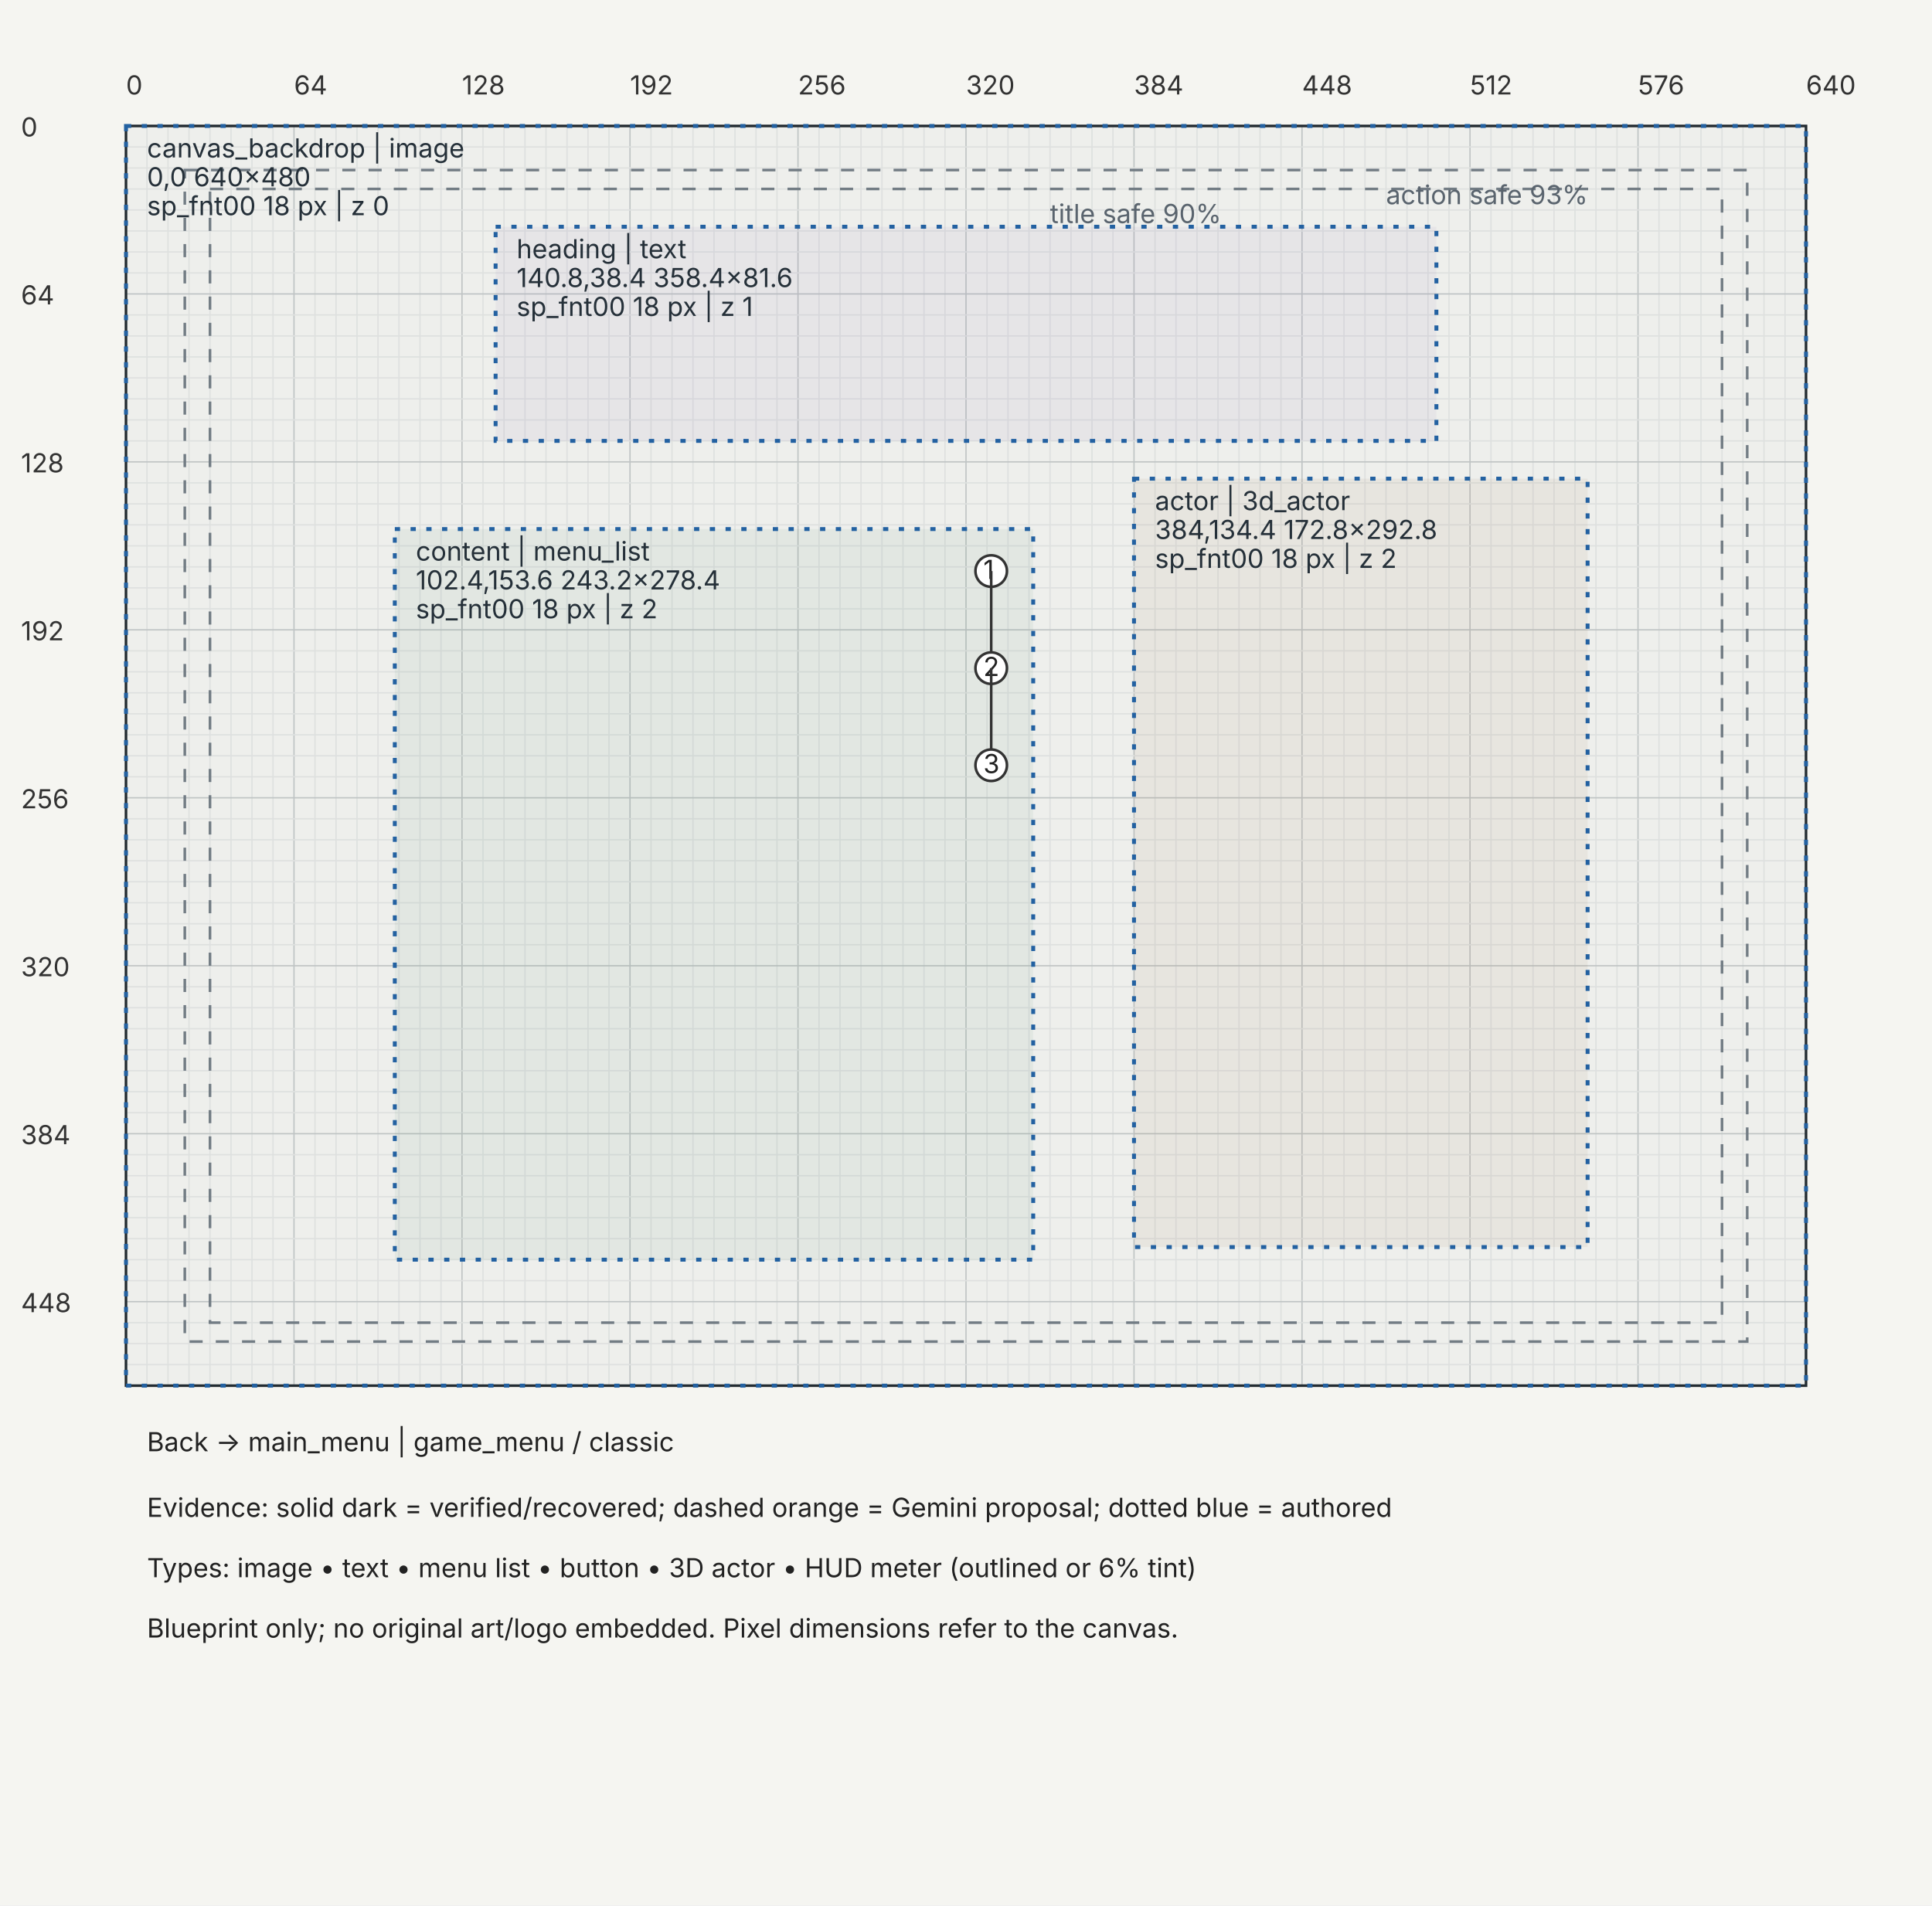
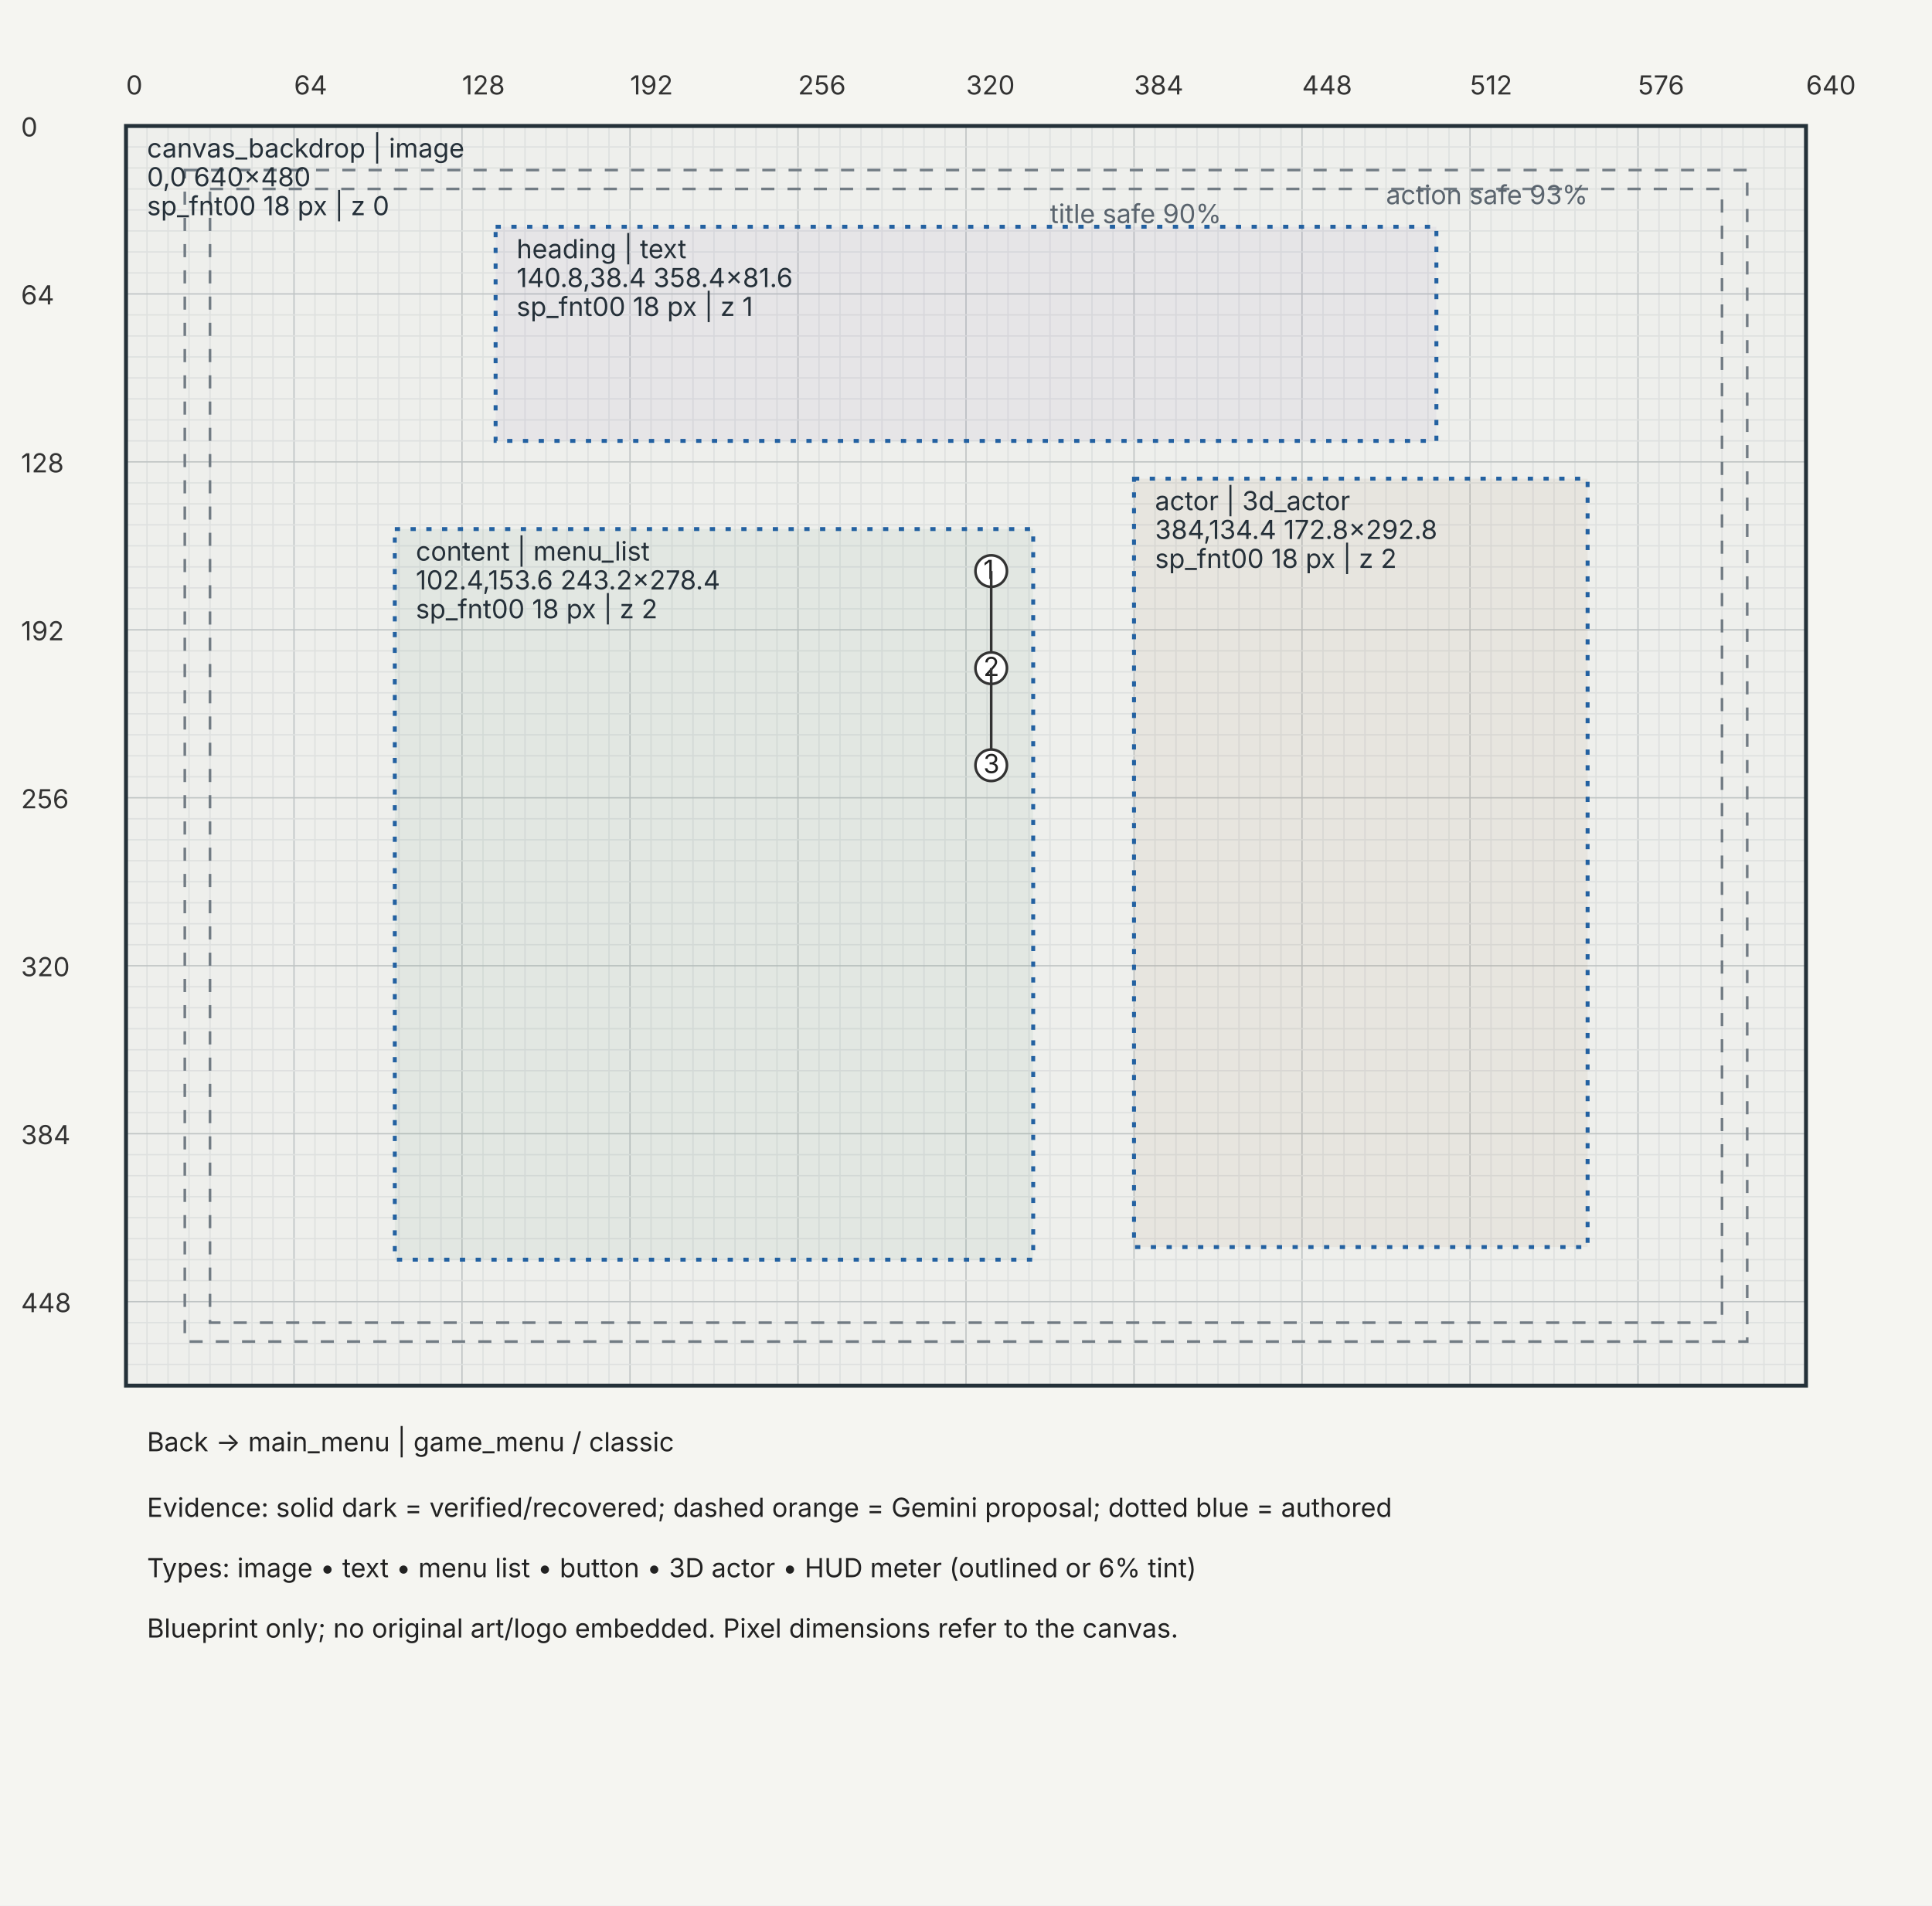
<svg xmlns="http://www.w3.org/2000/svg" width="736" height="726" viewBox="0 0 736 726">
  <rect width="100%" height="100%" fill="#f5f5f1" />
  <defs>
    <marker id="arrow" markerWidth="6" markerHeight="6" refX="5" refY="3" orient="auto">
      <path d="M0,0 L6,3 L0,6" fill="#333" />
    </marker>
  </defs>
  <g transform="translate(48,48)" font-family="Segoe UI,Inter,sans-serif" font-size="10">
    <path d="M0,0 V480" stroke="#c4c8c7" stroke-width="0.5" />
    <path d="M8,0 V480" stroke="#e4e6e3" stroke-width="0.5" />
    <path d="M16,0 V480" stroke="#e4e6e3" stroke-width="0.5" />
    <path d="M24,0 V480" stroke="#e4e6e3" stroke-width="0.5" />
    <path d="M32,0 V480" stroke="#e4e6e3" stroke-width="0.5" />
    <path d="M40,0 V480" stroke="#e4e6e3" stroke-width="0.5" />
    <path d="M48,0 V480" stroke="#e4e6e3" stroke-width="0.5" />
    <path d="M56,0 V480" stroke="#e4e6e3" stroke-width="0.5" />
    <path d="M64,0 V480" stroke="#c4c8c7" stroke-width="0.5" />
    <path d="M72,0 V480" stroke="#e4e6e3" stroke-width="0.5" />
    <path d="M80,0 V480" stroke="#e4e6e3" stroke-width="0.5" />
    <path d="M88,0 V480" stroke="#e4e6e3" stroke-width="0.5" />
    <path d="M96,0 V480" stroke="#e4e6e3" stroke-width="0.5" />
    <path d="M104,0 V480" stroke="#e4e6e3" stroke-width="0.5" />
    <path d="M112,0 V480" stroke="#e4e6e3" stroke-width="0.5" />
    <path d="M120,0 V480" stroke="#e4e6e3" stroke-width="0.5" />
    <path d="M128,0 V480" stroke="#c4c8c7" stroke-width="0.5" />
    <path d="M136,0 V480" stroke="#e4e6e3" stroke-width="0.5" />
    <path d="M144,0 V480" stroke="#e4e6e3" stroke-width="0.5" />
    <path d="M152,0 V480" stroke="#e4e6e3" stroke-width="0.5" />
    <path d="M160,0 V480" stroke="#e4e6e3" stroke-width="0.5" />
    <path d="M168,0 V480" stroke="#e4e6e3" stroke-width="0.5" />
    <path d="M176,0 V480" stroke="#e4e6e3" stroke-width="0.5" />
    <path d="M184,0 V480" stroke="#e4e6e3" stroke-width="0.5" />
    <path d="M192,0 V480" stroke="#c4c8c7" stroke-width="0.5" />
    <path d="M200,0 V480" stroke="#e4e6e3" stroke-width="0.5" />
    <path d="M208,0 V480" stroke="#e4e6e3" stroke-width="0.5" />
    <path d="M216,0 V480" stroke="#e4e6e3" stroke-width="0.5" />
    <path d="M224,0 V480" stroke="#e4e6e3" stroke-width="0.5" />
    <path d="M232,0 V480" stroke="#e4e6e3" stroke-width="0.5" />
    <path d="M240,0 V480" stroke="#e4e6e3" stroke-width="0.5" />
    <path d="M248,0 V480" stroke="#e4e6e3" stroke-width="0.5" />
    <path d="M256,0 V480" stroke="#c4c8c7" stroke-width="0.5" />
    <path d="M264,0 V480" stroke="#e4e6e3" stroke-width="0.5" />
    <path d="M272,0 V480" stroke="#e4e6e3" stroke-width="0.5" />
    <path d="M280,0 V480" stroke="#e4e6e3" stroke-width="0.5" />
    <path d="M288,0 V480" stroke="#e4e6e3" stroke-width="0.5" />
    <path d="M296,0 V480" stroke="#e4e6e3" stroke-width="0.5" />
    <path d="M304,0 V480" stroke="#e4e6e3" stroke-width="0.5" />
    <path d="M312,0 V480" stroke="#e4e6e3" stroke-width="0.5" />
    <path d="M320,0 V480" stroke="#c4c8c7" stroke-width="0.5" />
    <path d="M328,0 V480" stroke="#e4e6e3" stroke-width="0.5" />
    <path d="M336,0 V480" stroke="#e4e6e3" stroke-width="0.5" />
    <path d="M344,0 V480" stroke="#e4e6e3" stroke-width="0.5" />
    <path d="M352,0 V480" stroke="#e4e6e3" stroke-width="0.5" />
    <path d="M360,0 V480" stroke="#e4e6e3" stroke-width="0.5" />
    <path d="M368,0 V480" stroke="#e4e6e3" stroke-width="0.5" />
    <path d="M376,0 V480" stroke="#e4e6e3" stroke-width="0.5" />
    <path d="M384,0 V480" stroke="#c4c8c7" stroke-width="0.5" />
    <path d="M392,0 V480" stroke="#e4e6e3" stroke-width="0.5" />
    <path d="M400,0 V480" stroke="#e4e6e3" stroke-width="0.5" />
    <path d="M408,0 V480" stroke="#e4e6e3" stroke-width="0.5" />
    <path d="M416,0 V480" stroke="#e4e6e3" stroke-width="0.5" />
    <path d="M424,0 V480" stroke="#e4e6e3" stroke-width="0.5" />
    <path d="M432,0 V480" stroke="#e4e6e3" stroke-width="0.5" />
    <path d="M440,0 V480" stroke="#e4e6e3" stroke-width="0.5" />
    <path d="M448,0 V480" stroke="#c4c8c7" stroke-width="0.5" />
    <path d="M456,0 V480" stroke="#e4e6e3" stroke-width="0.5" />
    <path d="M464,0 V480" stroke="#e4e6e3" stroke-width="0.5" />
    <path d="M472,0 V480" stroke="#e4e6e3" stroke-width="0.5" />
    <path d="M480,0 V480" stroke="#e4e6e3" stroke-width="0.5" />
    <path d="M488,0 V480" stroke="#e4e6e3" stroke-width="0.5" />
    <path d="M496,0 V480" stroke="#e4e6e3" stroke-width="0.5" />
    <path d="M504,0 V480" stroke="#e4e6e3" stroke-width="0.5" />
    <path d="M512,0 V480" stroke="#c4c8c7" stroke-width="0.5" />
    <path d="M520,0 V480" stroke="#e4e6e3" stroke-width="0.5" />
    <path d="M528,0 V480" stroke="#e4e6e3" stroke-width="0.5" />
    <path d="M536,0 V480" stroke="#e4e6e3" stroke-width="0.5" />
    <path d="M544,0 V480" stroke="#e4e6e3" stroke-width="0.5" />
    <path d="M552,0 V480" stroke="#e4e6e3" stroke-width="0.5" />
    <path d="M560,0 V480" stroke="#e4e6e3" stroke-width="0.5" />
    <path d="M568,0 V480" stroke="#e4e6e3" stroke-width="0.5" />
    <path d="M576,0 V480" stroke="#c4c8c7" stroke-width="0.5" />
    <path d="M584,0 V480" stroke="#e4e6e3" stroke-width="0.5" />
    <path d="M592,0 V480" stroke="#e4e6e3" stroke-width="0.5" />
    <path d="M600,0 V480" stroke="#e4e6e3" stroke-width="0.5" />
    <path d="M608,0 V480" stroke="#e4e6e3" stroke-width="0.5" />
    <path d="M616,0 V480" stroke="#e4e6e3" stroke-width="0.5" />
    <path d="M624,0 V480" stroke="#e4e6e3" stroke-width="0.5" />
    <path d="M632,0 V480" stroke="#e4e6e3" stroke-width="0.5" />
    <path d="M640,0 V480" stroke="#c4c8c7" stroke-width="0.5" />
    <path d="M0,0 H640" stroke="#c4c8c7" stroke-width="0.5" />
    <path d="M0,8 H640" stroke="#e4e6e3" stroke-width="0.5" />
    <path d="M0,16 H640" stroke="#e4e6e3" stroke-width="0.5" />
    <path d="M0,24 H640" stroke="#e4e6e3" stroke-width="0.5" />
    <path d="M0,32 H640" stroke="#e4e6e3" stroke-width="0.5" />
    <path d="M0,40 H640" stroke="#e4e6e3" stroke-width="0.5" />
    <path d="M0,48 H640" stroke="#e4e6e3" stroke-width="0.5" />
    <path d="M0,56 H640" stroke="#e4e6e3" stroke-width="0.5" />
    <path d="M0,64 H640" stroke="#c4c8c7" stroke-width="0.5" />
    <path d="M0,72 H640" stroke="#e4e6e3" stroke-width="0.5" />
    <path d="M0,80 H640" stroke="#e4e6e3" stroke-width="0.5" />
    <path d="M0,88 H640" stroke="#e4e6e3" stroke-width="0.5" />
    <path d="M0,96 H640" stroke="#e4e6e3" stroke-width="0.5" />
    <path d="M0,104 H640" stroke="#e4e6e3" stroke-width="0.5" />
    <path d="M0,112 H640" stroke="#e4e6e3" stroke-width="0.5" />
    <path d="M0,120 H640" stroke="#e4e6e3" stroke-width="0.5" />
    <path d="M0,128 H640" stroke="#c4c8c7" stroke-width="0.5" />
    <path d="M0,136 H640" stroke="#e4e6e3" stroke-width="0.5" />
    <path d="M0,144 H640" stroke="#e4e6e3" stroke-width="0.5" />
    <path d="M0,152 H640" stroke="#e4e6e3" stroke-width="0.5" />
    <path d="M0,160 H640" stroke="#e4e6e3" stroke-width="0.5" />
    <path d="M0,168 H640" stroke="#e4e6e3" stroke-width="0.5" />
    <path d="M0,176 H640" stroke="#e4e6e3" stroke-width="0.5" />
    <path d="M0,184 H640" stroke="#e4e6e3" stroke-width="0.5" />
    <path d="M0,192 H640" stroke="#c4c8c7" stroke-width="0.5" />
    <path d="M0,200 H640" stroke="#e4e6e3" stroke-width="0.5" />
    <path d="M0,208 H640" stroke="#e4e6e3" stroke-width="0.5" />
    <path d="M0,216 H640" stroke="#e4e6e3" stroke-width="0.5" />
    <path d="M0,224 H640" stroke="#e4e6e3" stroke-width="0.5" />
    <path d="M0,232 H640" stroke="#e4e6e3" stroke-width="0.5" />
    <path d="M0,240 H640" stroke="#e4e6e3" stroke-width="0.5" />
    <path d="M0,248 H640" stroke="#e4e6e3" stroke-width="0.5" />
    <path d="M0,256 H640" stroke="#c4c8c7" stroke-width="0.5" />
    <path d="M0,264 H640" stroke="#e4e6e3" stroke-width="0.5" />
    <path d="M0,272 H640" stroke="#e4e6e3" stroke-width="0.5" />
    <path d="M0,280 H640" stroke="#e4e6e3" stroke-width="0.5" />
    <path d="M0,288 H640" stroke="#e4e6e3" stroke-width="0.5" />
    <path d="M0,296 H640" stroke="#e4e6e3" stroke-width="0.5" />
    <path d="M0,304 H640" stroke="#e4e6e3" stroke-width="0.5" />
    <path d="M0,312 H640" stroke="#e4e6e3" stroke-width="0.5" />
    <path d="M0,320 H640" stroke="#c4c8c7" stroke-width="0.5" />
    <path d="M0,328 H640" stroke="#e4e6e3" stroke-width="0.5" />
    <path d="M0,336 H640" stroke="#e4e6e3" stroke-width="0.5" />
    <path d="M0,344 H640" stroke="#e4e6e3" stroke-width="0.5" />
    <path d="M0,352 H640" stroke="#e4e6e3" stroke-width="0.5" />
    <path d="M0,360 H640" stroke="#e4e6e3" stroke-width="0.5" />
    <path d="M0,368 H640" stroke="#e4e6e3" stroke-width="0.5" />
    <path d="M0,376 H640" stroke="#e4e6e3" stroke-width="0.5" />
    <path d="M0,384 H640" stroke="#c4c8c7" stroke-width="0.5" />
    <path d="M0,392 H640" stroke="#e4e6e3" stroke-width="0.5" />
    <path d="M0,400 H640" stroke="#e4e6e3" stroke-width="0.5" />
    <path d="M0,408 H640" stroke="#e4e6e3" stroke-width="0.5" />
    <path d="M0,416 H640" stroke="#e4e6e3" stroke-width="0.5" />
    <path d="M0,424 H640" stroke="#e4e6e3" stroke-width="0.5" />
    <path d="M0,432 H640" stroke="#e4e6e3" stroke-width="0.5" />
    <path d="M0,440 H640" stroke="#e4e6e3" stroke-width="0.5" />
    <path d="M0,448 H640" stroke="#c4c8c7" stroke-width="0.5" />
    <path d="M0,456 H640" stroke="#e4e6e3" stroke-width="0.5" />
    <path d="M0,464 H640" stroke="#e4e6e3" stroke-width="0.5" />
    <path d="M0,472 H640" stroke="#e4e6e3" stroke-width="0.5" />
    <path d="M0,480 H640" stroke="#e4e6e3" stroke-width="0.5" />
    <text x="0" y="-12" fill="#333">0</text>
    <text x="64" y="-12" fill="#333">64</text>
    <text x="128" y="-12" fill="#333">128</text>
    <text x="192" y="-12" fill="#333">192</text>
    <text x="256" y="-12" fill="#333">256</text>
    <text x="320" y="-12" fill="#333">320</text>
    <text x="384" y="-12" fill="#333">384</text>
    <text x="448" y="-12" fill="#333">448</text>
    <text x="512" y="-12" fill="#333">512</text>
    <text x="576" y="-12" fill="#333">576</text>
    <text x="640" y="-12" fill="#333">640</text>
    <text x="-40" y="4" fill="#333">0</text>
    <text x="-40" y="68" fill="#333">64</text>
    <text x="-40" y="132" fill="#333">128</text>
    <text x="-40" y="196" fill="#333">192</text>
    <text x="-40" y="260" fill="#333">256</text>
    <text x="-40" y="324" fill="#333">320</text>
    <text x="-40" y="388" fill="#333">384</text>
    <text x="-40" y="452" fill="#333">448</text>
    <rect width="640" height="480" fill="none" stroke="#20282e" />
    <rect x="32" y="24" width="576" height="432" fill="none" stroke="#727b83" stroke-dasharray="5 5" />
    <text x="352" y="37" fill="#58626b">title safe 90%</text>
    <rect x="22.4" y="16.8" width="595.2" height="446.4" fill="none" stroke="#727b83" stroke-dasharray="5 5" />
    <text x="480" y="29.8" fill="#58626b">action safe 93%</text>
    <g>
-       <rect x="0" y="0" width="640" height="480" fill="#7c8c97" fill-opacity="0.06" stroke="#2361a1" stroke-width="1.5" stroke-dasharray="2 4" />
+       <rect x="0" y="0" width="640" height="480" fill="#7c8c97" fill-opacity="0.06" stroke="#243139" stroke-width="1.5" stroke-dasharray="" />
      <text x="8" y="12" fill="#253039">canvas_backdrop | image</text>
      <text x="8" y="23" fill="#253039">0,0 640×480</text>
      <text x="8" y="34" fill="#253039">sp_fnt00 18 px | z 0</text>
    </g>
    <g>
      <rect x="140.8" y="38.4" width="358.4" height="81.6" fill="#6651a5" fill-opacity="0.06" stroke="#2361a1" stroke-width="1.5" stroke-dasharray="2 4" />
      <text x="148.8" y="50.4" fill="#253039">heading | text</text>
      <text x="148.8" y="61.4" fill="#253039">140.8,38.4 358.4×81.6</text>
      <text x="148.8" y="72.4" fill="#253039">sp_fnt00 18 px | z 1</text>
    </g>
    <g>
      <rect x="102.4" y="153.6" width="243.2" height="278.4" fill="#296b4f" fill-opacity="0.06" stroke="#2361a1" stroke-width="1.5" stroke-dasharray="2 4" />
      <text x="110.4" y="165.6" fill="#253039">content | menu_list</text>
      <text x="110.4" y="176.6" fill="#253039">102.4,153.6 243.2×278.4</text>
      <text x="110.4" y="187.6" fill="#253039">sp_fnt00 18 px | z 2</text>
    </g>
    <g>
      <rect x="384.0" y="134.4" width="172.8" height="292.8" fill="#775020" fill-opacity="0.06" stroke="#2361a1" stroke-width="1.5" stroke-dasharray="2 4" />
      <text x="392.0" y="146.4" fill="#253039">actor | 3d_actor</text>
      <text x="392.0" y="157.4" fill="#253039">384,134.4 172.8×292.8</text>
      <text x="392.0" y="168.4" fill="#253039">sp_fnt00 18 px | z 2</text>
    </g>
    <circle cx="329.6" cy="169.6" r="6" fill="#fff" stroke="#333" />
    <text x="326.6" y="172.6" fill="#222">1</text>
    <path d="M329.6,169.6 L329.6,206.6" stroke="#333" marker-end="url(#arrow)" />
    <circle cx="329.6" cy="206.6" r="6" fill="#fff" stroke="#333" />
    <text x="326.6" y="209.6" fill="#222">2</text>
    <path d="M329.6,206.6 L329.6,243.6" stroke="#333" marker-end="url(#arrow)" />
    <circle cx="329.6" cy="243.6" r="6" fill="#fff" stroke="#333" />
    <text x="326.6" y="246.6" fill="#222">3</text>
    <text x="8" y="505" fill="#222">Back → main_menu | game_menu / classic</text>
    <text x="8" y="530" fill="#222">Evidence: solid dark = verified/recovered; dashed orange = Gemini proposal; dotted blue = authored</text>
    <text x="8" y="553" fill="#222">Types: image • text • menu list • button • 3D actor • HUD meter (outlined or 6% tint)</text>
    <text x="8" y="576" fill="#222">Blueprint only; no original art/logo embedded. Pixel dimensions refer to the canvas.</text>
  </g>
</svg>
